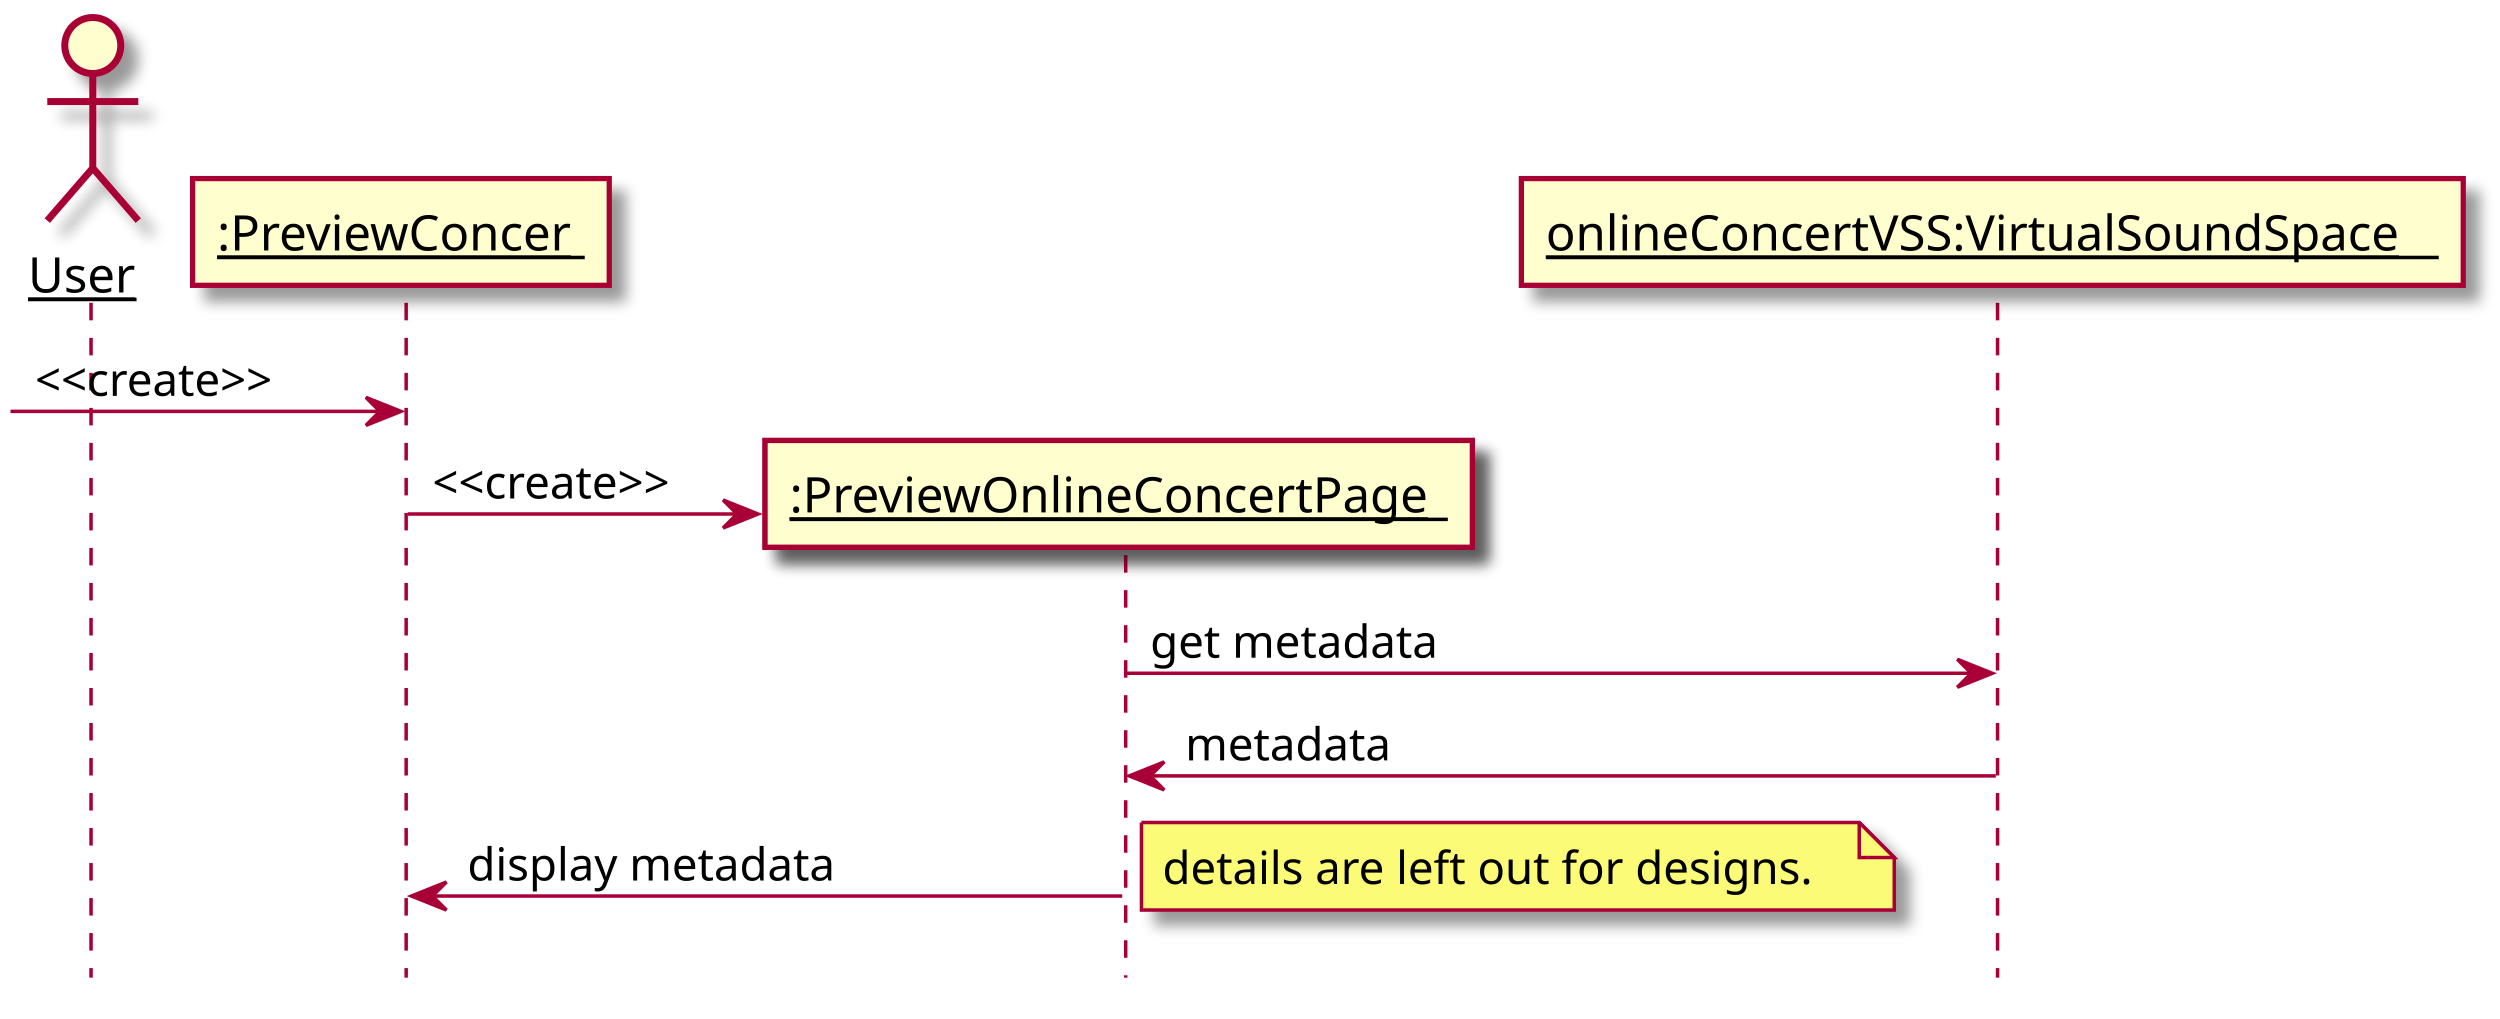
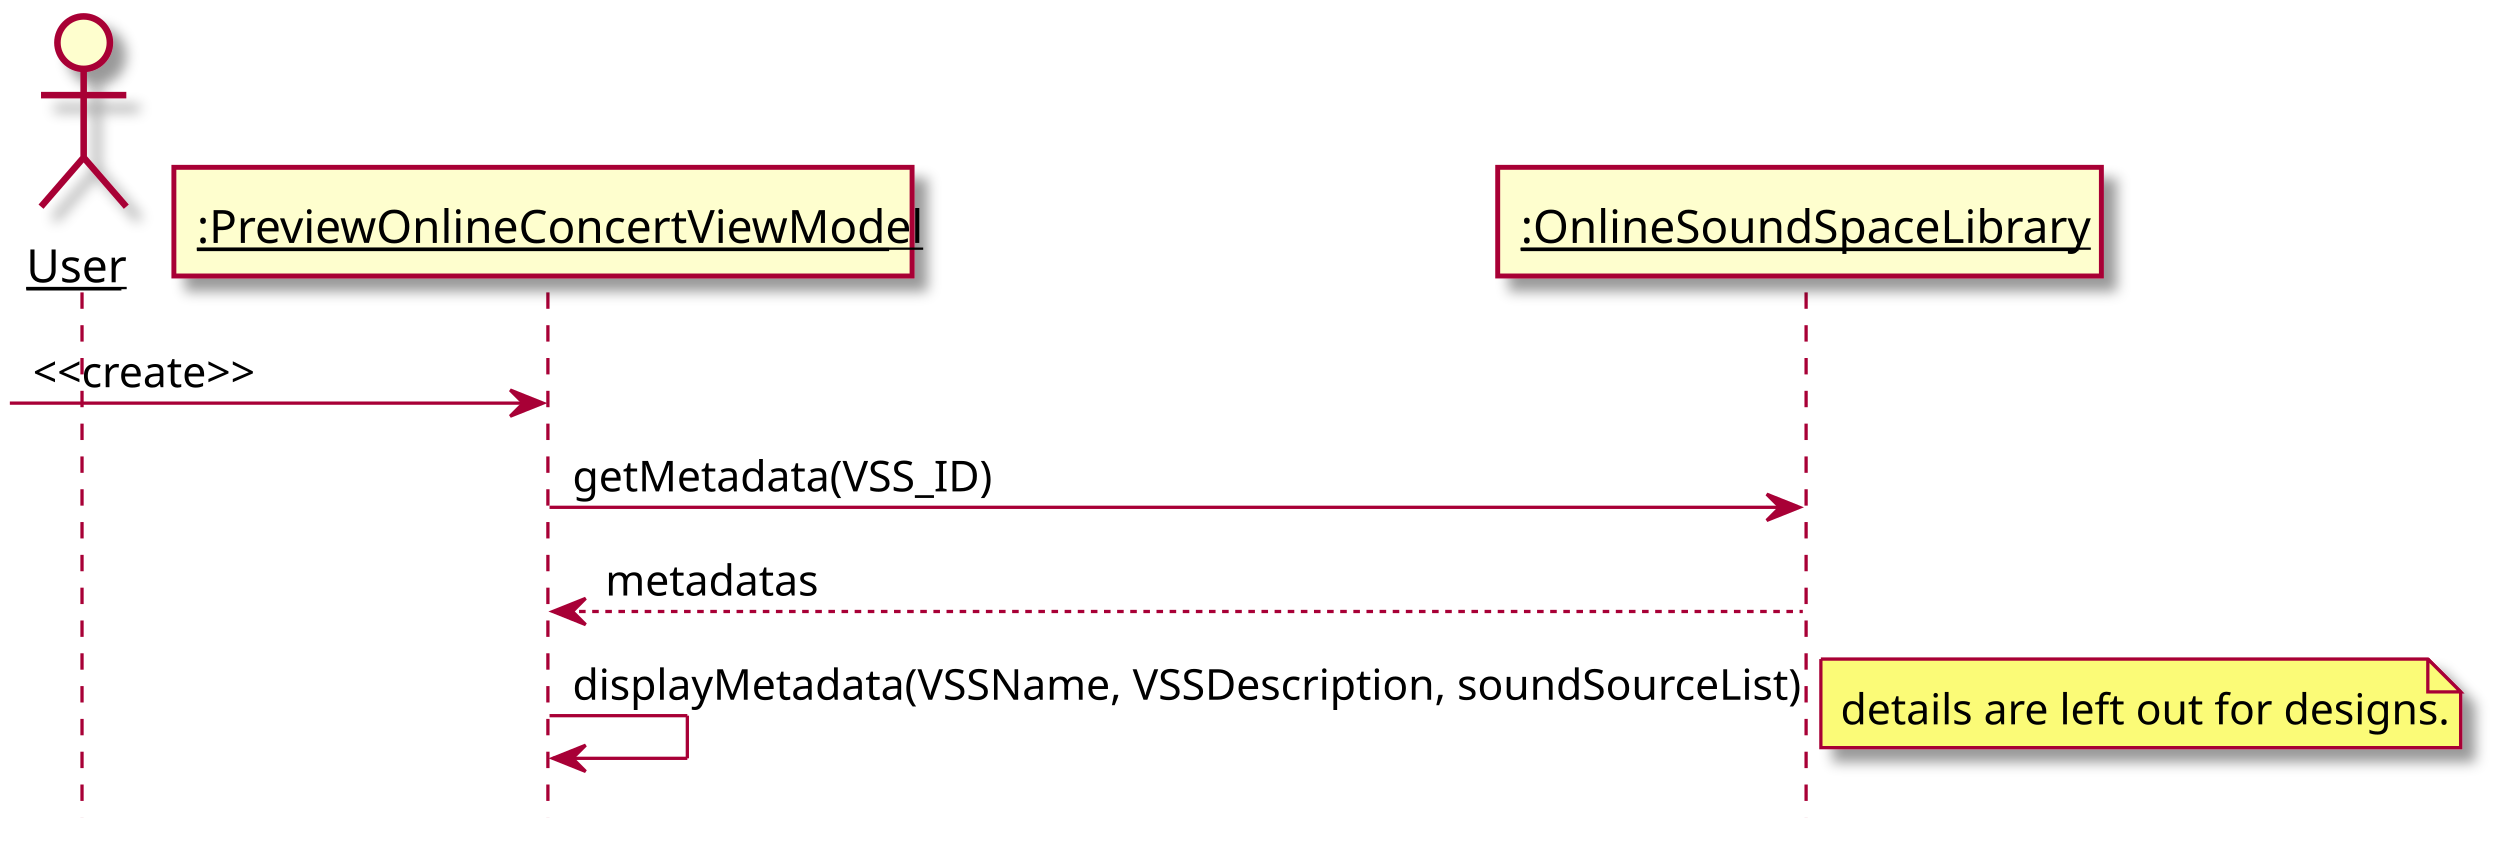
- <svg xmlns="http://www.w3.org/2000/svg" contentScriptType="application/ecmascript" contentStyleType="text/css" height="291px" preserveAspectRatio="none" style="width:714px;height:291px;" version="1.1" viewBox="0 0 714 291" width="714px" zoomAndPan="magnify">
+ <svg xmlns="http://www.w3.org/2000/svg" contentScriptType="application/ecmascript" contentStyleType="text/css" height="261px" preserveAspectRatio="none" style="width:762px;height:261px;" version="1.1" viewBox="0 0 762 261" width="762px" zoomAndPan="magnify">
  <defs>
-     <filter height="300%" id="fus66we0vqa0v" width="300%" x="-1" y="-1">
+     <filter height="300%" id="fkd9kwezky492" width="300%" x="-1" y="-1">
      <feGaussianBlur result="blurOut" stdDeviation="2.0" />
      <feColorMatrix in="blurOut" result="blurOut2" type="matrix" values="0 0 0 0 0 0 0 0 0 0 0 0 0 0 0 0 0 0 .4 0" />
      <feOffset dx="4.0" dy="4.0" in="blurOut2" result="blurOut3" />
      <feBlend in="SourceGraphic" in2="blurOut3" mode="normal" />
    </filter>
  </defs>
  <g>
-     <rect fill="#FEFECE" filter="url(#fus66we0vqa0v)" height="30.488" style="stroke: #A80036; stroke-width: 1.5;" width="202" x="218.5" y="125.799" />
-     <text fill="#000000" font-family="sans-serif" font-size="14" lengthAdjust="spacingAndGlyphs" text-decoration="underline" textLength="188" x="225.5" y="146.334">:PreviewOnlineConcertPage</text>
-     <line style="stroke: #000000; stroke-width: 1.0;" x1="225.5" x2="413.5" y1="148.334" y2="148.334" />
-     <line style="stroke: #A80036; stroke-width: 1.0; stroke-dasharray: 5.0,5.0;" x1="26" x2="26" y1="86.488" y2="279.219" />
-     <line style="stroke: #A80036; stroke-width: 1.0; stroke-dasharray: 5.0,5.0;" x1="116" x2="116" y1="86.488" y2="279.219" />
-     <line style="stroke: #A80036; stroke-width: 1.0; stroke-dasharray: 5.0,5.0;" x1="321.5" x2="321.5" y1="158.543" y2="279.219" />
-     <line style="stroke: #A80036; stroke-width: 1.0; stroke-dasharray: 5.0,5.0;" x1="570.5" x2="570.5" y1="86.488" y2="279.219" />
-     <text fill="#000000" font-family="sans-serif" font-size="14" lengthAdjust="spacingAndGlyphs" text-decoration="underline" textLength="31" x="8" y="83.535">User</text>
-     <line style="stroke: #000000; stroke-width: 1.0;" x1="8" x2="39" y1="85.535" y2="85.535" />
-     <ellipse cx="26.5" cy="13" fill="#FEFECE" filter="url(#fus66we0vqa0v)" rx="8" ry="8" style="stroke: #A80036; stroke-width: 2.0;" />
-     <path d="M26.5,21 L26.5,48 M13.5,29 L39.5,29 M26.5,48 L13.5,63 M26.5,48 L39.5,63 " fill="none" filter="url(#fus66we0vqa0v)" style="stroke: #A80036; stroke-width: 2.0;" />
-     <rect fill="#FEFECE" filter="url(#fus66we0vqa0v)" height="30.488" style="stroke: #A80036; stroke-width: 1.5;" width="119" x="55" y="51" />
-     <text fill="#000000" font-family="sans-serif" font-size="14" lengthAdjust="spacingAndGlyphs" text-decoration="underline" textLength="105" x="62" y="71.535">:PreviewConcer</text>
-     <line style="stroke: #000000; stroke-width: 1.0;" x1="62" x2="167" y1="73.535" y2="73.535" />
-     <rect fill="#FEFECE" filter="url(#fus66we0vqa0v)" height="30.488" style="stroke: #A80036; stroke-width: 1.5;" width="269" x="434.5" y="51" />
-     <text fill="#000000" font-family="sans-serif" font-size="14" lengthAdjust="spacingAndGlyphs" text-decoration="underline" textLength="255" x="441.5" y="71.535">onlineConcertVSS:VirtualSoundSpace</text>
-     <line style="stroke: #000000; stroke-width: 1.0;" x1="441.5" x2="696.5" y1="73.535" y2="73.535" />
-     <polygon fill="#A80036" points="104.5,113.488,114.5,117.488,104.5,121.488,108.5,117.488" style="stroke: #A80036; stroke-width: 1.0;" />
-     <line style="stroke: #A80036; stroke-width: 1.0;" x1="3" x2="110.5" y1="117.488" y2="117.488" />
-     <text fill="#000000" font-family="sans-serif" font-size="13" lengthAdjust="spacingAndGlyphs" textLength="78" x="10" y="113.057">&lt;&lt;create&gt;&gt;</text>
-     <polygon fill="#A80036" points="206.5,142.799,216.5,146.799,206.5,150.799,210.5,146.799" style="stroke: #A80036; stroke-width: 1.0;" />
-     <line style="stroke: #A80036; stroke-width: 1.0;" x1="116.5" x2="212.5" y1="146.799" y2="146.799" />
-     <text fill="#000000" font-family="sans-serif" font-size="13" lengthAdjust="spacingAndGlyphs" textLength="78" x="123.5" y="142.367">&lt;&lt;create&gt;&gt;</text>
-     <rect fill="#FEFECE" filter="url(#fus66we0vqa0v)" height="30.488" style="stroke: #A80036; stroke-width: 1.5;" width="202" x="218.5" y="125.799" />
-     <text fill="#000000" font-family="sans-serif" font-size="14" lengthAdjust="spacingAndGlyphs" text-decoration="underline" textLength="188" x="225.5" y="146.334">:PreviewOnlineConcertPage</text>
-     <line style="stroke: #000000; stroke-width: 1.0;" x1="225.5" x2="413.5" y1="148.334" y2="148.334" />
-     <polygon fill="#A80036" points="559,188.287,569,192.287,559,196.287,563,192.287" style="stroke: #A80036; stroke-width: 1.0;" />
-     <line style="stroke: #A80036; stroke-width: 1.0;" x1="321.5" x2="565" y1="192.287" y2="192.287" />
-     <text fill="#000000" font-family="sans-serif" font-size="13" lengthAdjust="spacingAndGlyphs" textLength="82" x="328.5" y="187.856">get metadata</text>
-     <polygon fill="#A80036" points="332.5,217.598,322.5,221.598,332.5,225.598,328.5,221.598" style="stroke: #A80036; stroke-width: 1.0;" />
-     <line style="stroke: #A80036; stroke-width: 1.0;" x1="326.5" x2="570" y1="221.598" y2="221.598" />
-     <text fill="#000000" font-family="sans-serif" font-size="13" lengthAdjust="spacingAndGlyphs" textLength="58" x="338.5" y="217.166">metadata</text>
-     <polygon fill="#A80036" points="127.5,251.908,117.5,255.908,127.5,259.908,123.5,255.908" style="stroke: #A80036; stroke-width: 1.0;" />
-     <line style="stroke: #A80036; stroke-width: 1.0;" x1="121.5" x2="320.5" y1="255.908" y2="255.908" />
-     <text fill="#000000" font-family="sans-serif" font-size="13" lengthAdjust="spacingAndGlyphs" textLength="107" x="133.5" y="251.477">display metadata</text>
-     <path d="M326,234.908 L326,259.908 L541,259.908 L541,244.908 L531,234.908 L326,234.908 " fill="#FBFB77" filter="url(#fus66we0vqa0v)" style="stroke: #A80036; stroke-width: 1.0;" />
-     <path d="M531,234.908 L531,244.908 L541,244.908 L531,234.908 " fill="#FBFB77" style="stroke: #A80036; stroke-width: 1.0;" />
-     <text fill="#000000" font-family="sans-serif" font-size="13" lengthAdjust="spacingAndGlyphs" textLength="194" x="332" y="252.477">details are left out for designs.</text>
+     <line style="stroke: #A80036; stroke-width: 1.0; stroke-dasharray: 5.0,5.0;" x1="25" x2="25" y1="89.12" y2="249.138" />
+     <line style="stroke: #A80036; stroke-width: 1.0; stroke-dasharray: 5.0,5.0;" x1="167" x2="167" y1="89.12" y2="249.138" />
+     <line style="stroke: #A80036; stroke-width: 1.0; stroke-dasharray: 5.0,5.0;" x1="550.5" x2="550.5" y1="89.12" y2="249.138" />
+     <text fill="#000000" font-family="sans-serif" font-size="14" lengthAdjust="spacingAndGlyphs" text-decoration="underline" textLength="29" x="8" y="86.044">User</text>
+     <line style="stroke: #000000; stroke-width: 1.0;" x1="8" x2="37" y1="88.044" y2="88.044" />
+     <ellipse cx="25.5" cy="13" fill="#FEFECE" filter="url(#fkd9kwezky492)" rx="8" ry="8" style="stroke: #A80036; stroke-width: 2.0;" />
+     <path d="M25.5,21 L25.5,48 M12.5,29 L38.5,29 M25.5,48 L12.5,63 M25.5,48 L38.5,63 " fill="none" filter="url(#fkd9kwezky492)" style="stroke: #A80036; stroke-width: 2.0;" />
+     <rect fill="#FEFECE" filter="url(#fkd9kwezky492)" height="33.12" style="stroke: #A80036; stroke-width: 1.5;" width="225" x="53" y="51" />
+     <text fill="#000000" font-family="sans-serif" font-size="14" lengthAdjust="spacingAndGlyphs" text-decoration="underline" textLength="211" x="60" y="74.044">:PreviewOnlineConcertViewModel</text>
+     <line style="stroke: #000000; stroke-width: 1.0;" x1="60" x2="271" y1="76.044" y2="76.044" />
+     <rect fill="#FEFECE" filter="url(#fkd9kwezky492)" height="33.12" style="stroke: #A80036; stroke-width: 1.5;" width="184" x="456.5" y="51" />
+     <text fill="#000000" font-family="sans-serif" font-size="14" lengthAdjust="spacingAndGlyphs" text-decoration="underline" textLength="170" x="463.5" y="74.044">:OnlineSoundSpaceLibrary</text>
+     <line style="stroke: #000000; stroke-width: 1.0;" x1="463.5" x2="633.5" y1="76.044" y2="76.044" />
+     <polygon fill="#A80036" points="155.5,118.874,165.5,122.874,155.5,126.874,159.5,122.874" style="stroke: #A80036; stroke-width: 1.0;" />
+     <line style="stroke: #A80036; stroke-width: 1.0;" x1="3" x2="161.5" y1="122.874" y2="122.874" />
+     <text fill="#000000" font-family="sans-serif" font-size="13" lengthAdjust="spacingAndGlyphs" textLength="68" x="10" y="118.018">&lt;&lt;create&gt;&gt;</text>
+     <polygon fill="#A80036" points="538.5,150.629,548.5,154.629,538.5,158.629,542.5,154.629" style="stroke: #A80036; stroke-width: 1.0;" />
+     <line style="stroke: #A80036; stroke-width: 1.0;" x1="167.5" x2="544.5" y1="154.629" y2="154.629" />
+     <text fill="#000000" font-family="sans-serif" font-size="13" lengthAdjust="spacingAndGlyphs" textLength="126" x="174.5" y="149.773">getMetadata(VSS_ID)</text>
+     <polygon fill="#A80036" points="178.5,182.383,168.5,186.383,178.5,190.383,174.5,186.383" style="stroke: #A80036; stroke-width: 1.0;" />
+     <line style="stroke: #A80036; stroke-width: 1.0; stroke-dasharray: 2.0,2.0;" x1="172.5" x2="549.5" y1="186.383" y2="186.383" />
+     <text fill="#000000" font-family="sans-serif" font-size="13" lengthAdjust="spacingAndGlyphs" textLength="61" x="184.5" y="181.527">metadatas</text>
+     <line style="stroke: #A80036; stroke-width: 1.0;" x1="167.5" x2="209.5" y1="218.138" y2="218.138" />
+     <line style="stroke: #A80036; stroke-width: 1.0;" x1="209.5" x2="209.5" y1="218.138" y2="231.138" />
+     <line style="stroke: #A80036; stroke-width: 1.0;" x1="168.5" x2="209.5" y1="231.138" y2="231.138" />
+     <polygon fill="#A80036" points="178.5,227.138,168.5,231.138,178.5,235.138,174.5,231.138" style="stroke: #A80036; stroke-width: 1.0;" />
+     <text fill="#000000" font-family="sans-serif" font-size="13" lengthAdjust="spacingAndGlyphs" textLength="369" x="174.5" y="213.281">displayMetadata(VSSName, VSSDescription, soundSourceList)</text>
+     <path d="M555,200.883 L555,227.883 L750,227.883 L750,210.883 L740,200.883 L555,200.883 " fill="#FBFB77" filter="url(#fkd9kwezky492)" style="stroke: #A80036; stroke-width: 1.0;" />
+     <path d="M740,200.883 L740,210.883 L750,210.883 L740,200.883 " fill="#FBFB77" style="stroke: #A80036; stroke-width: 1.0;" />
+     <text fill="#000000" font-family="sans-serif" font-size="13" lengthAdjust="spacingAndGlyphs" textLength="174" x="561" y="220.781">details are left out for designs.</text>
  </g>
</svg>
